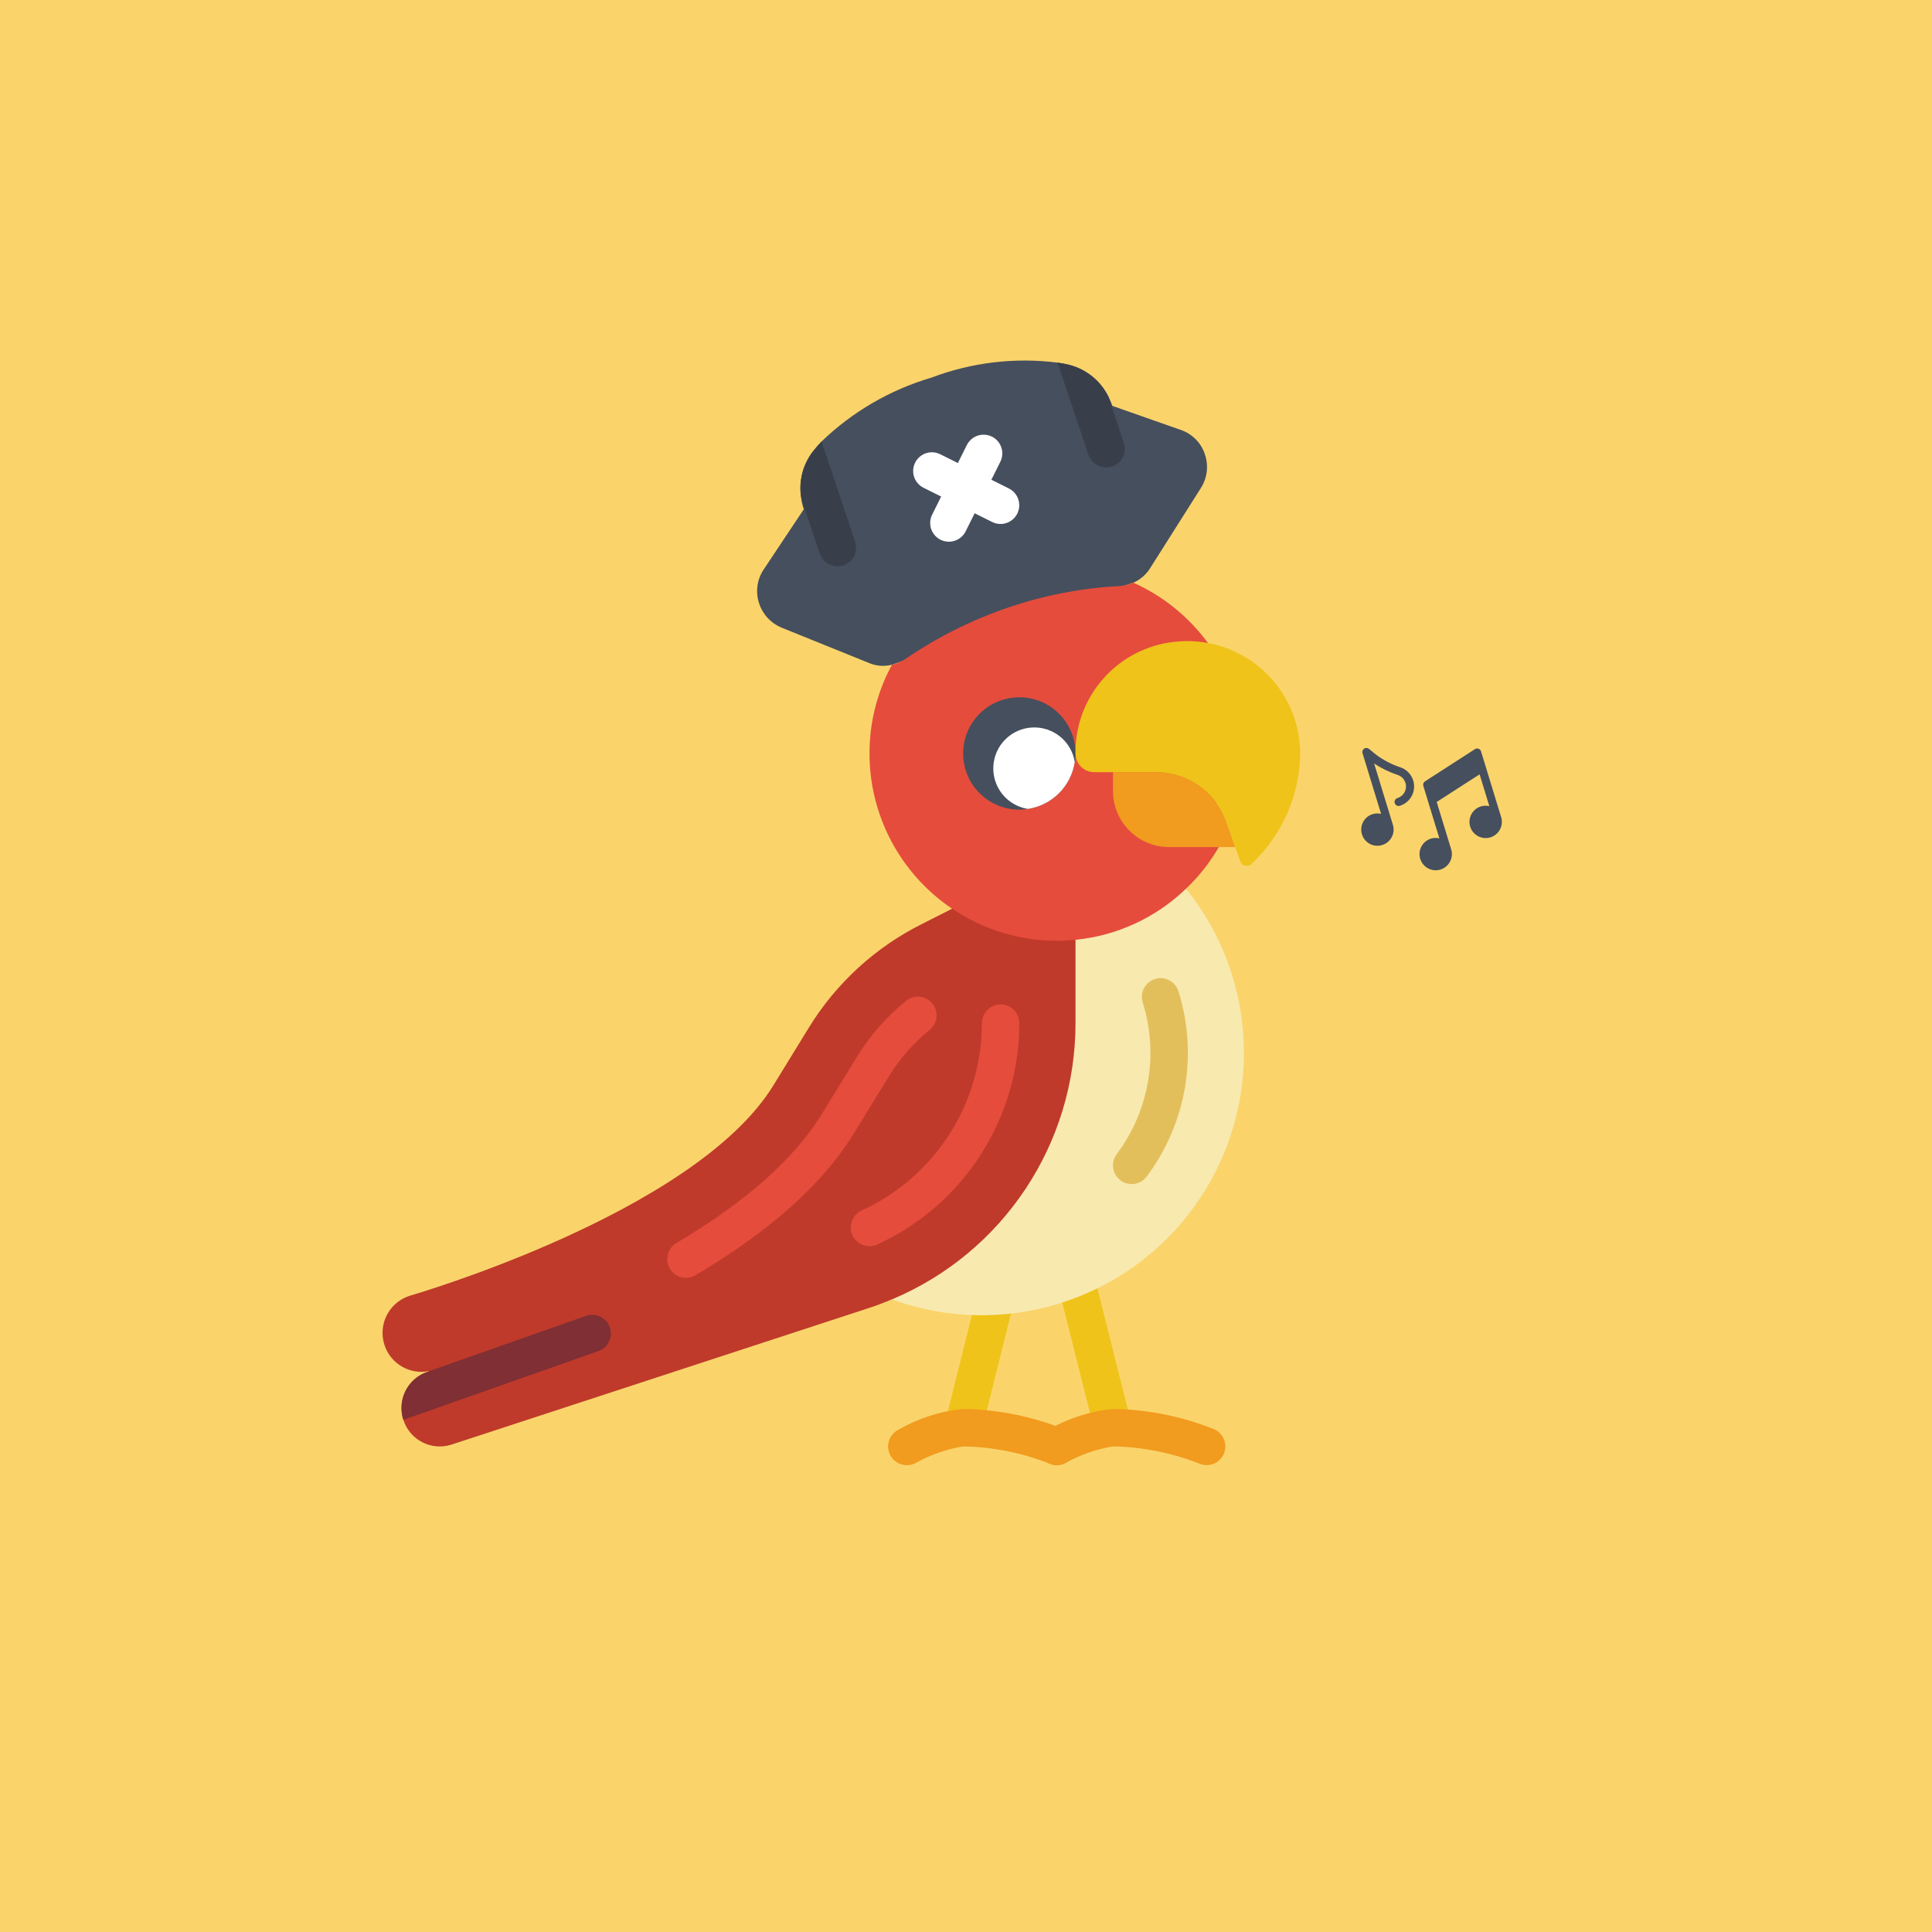
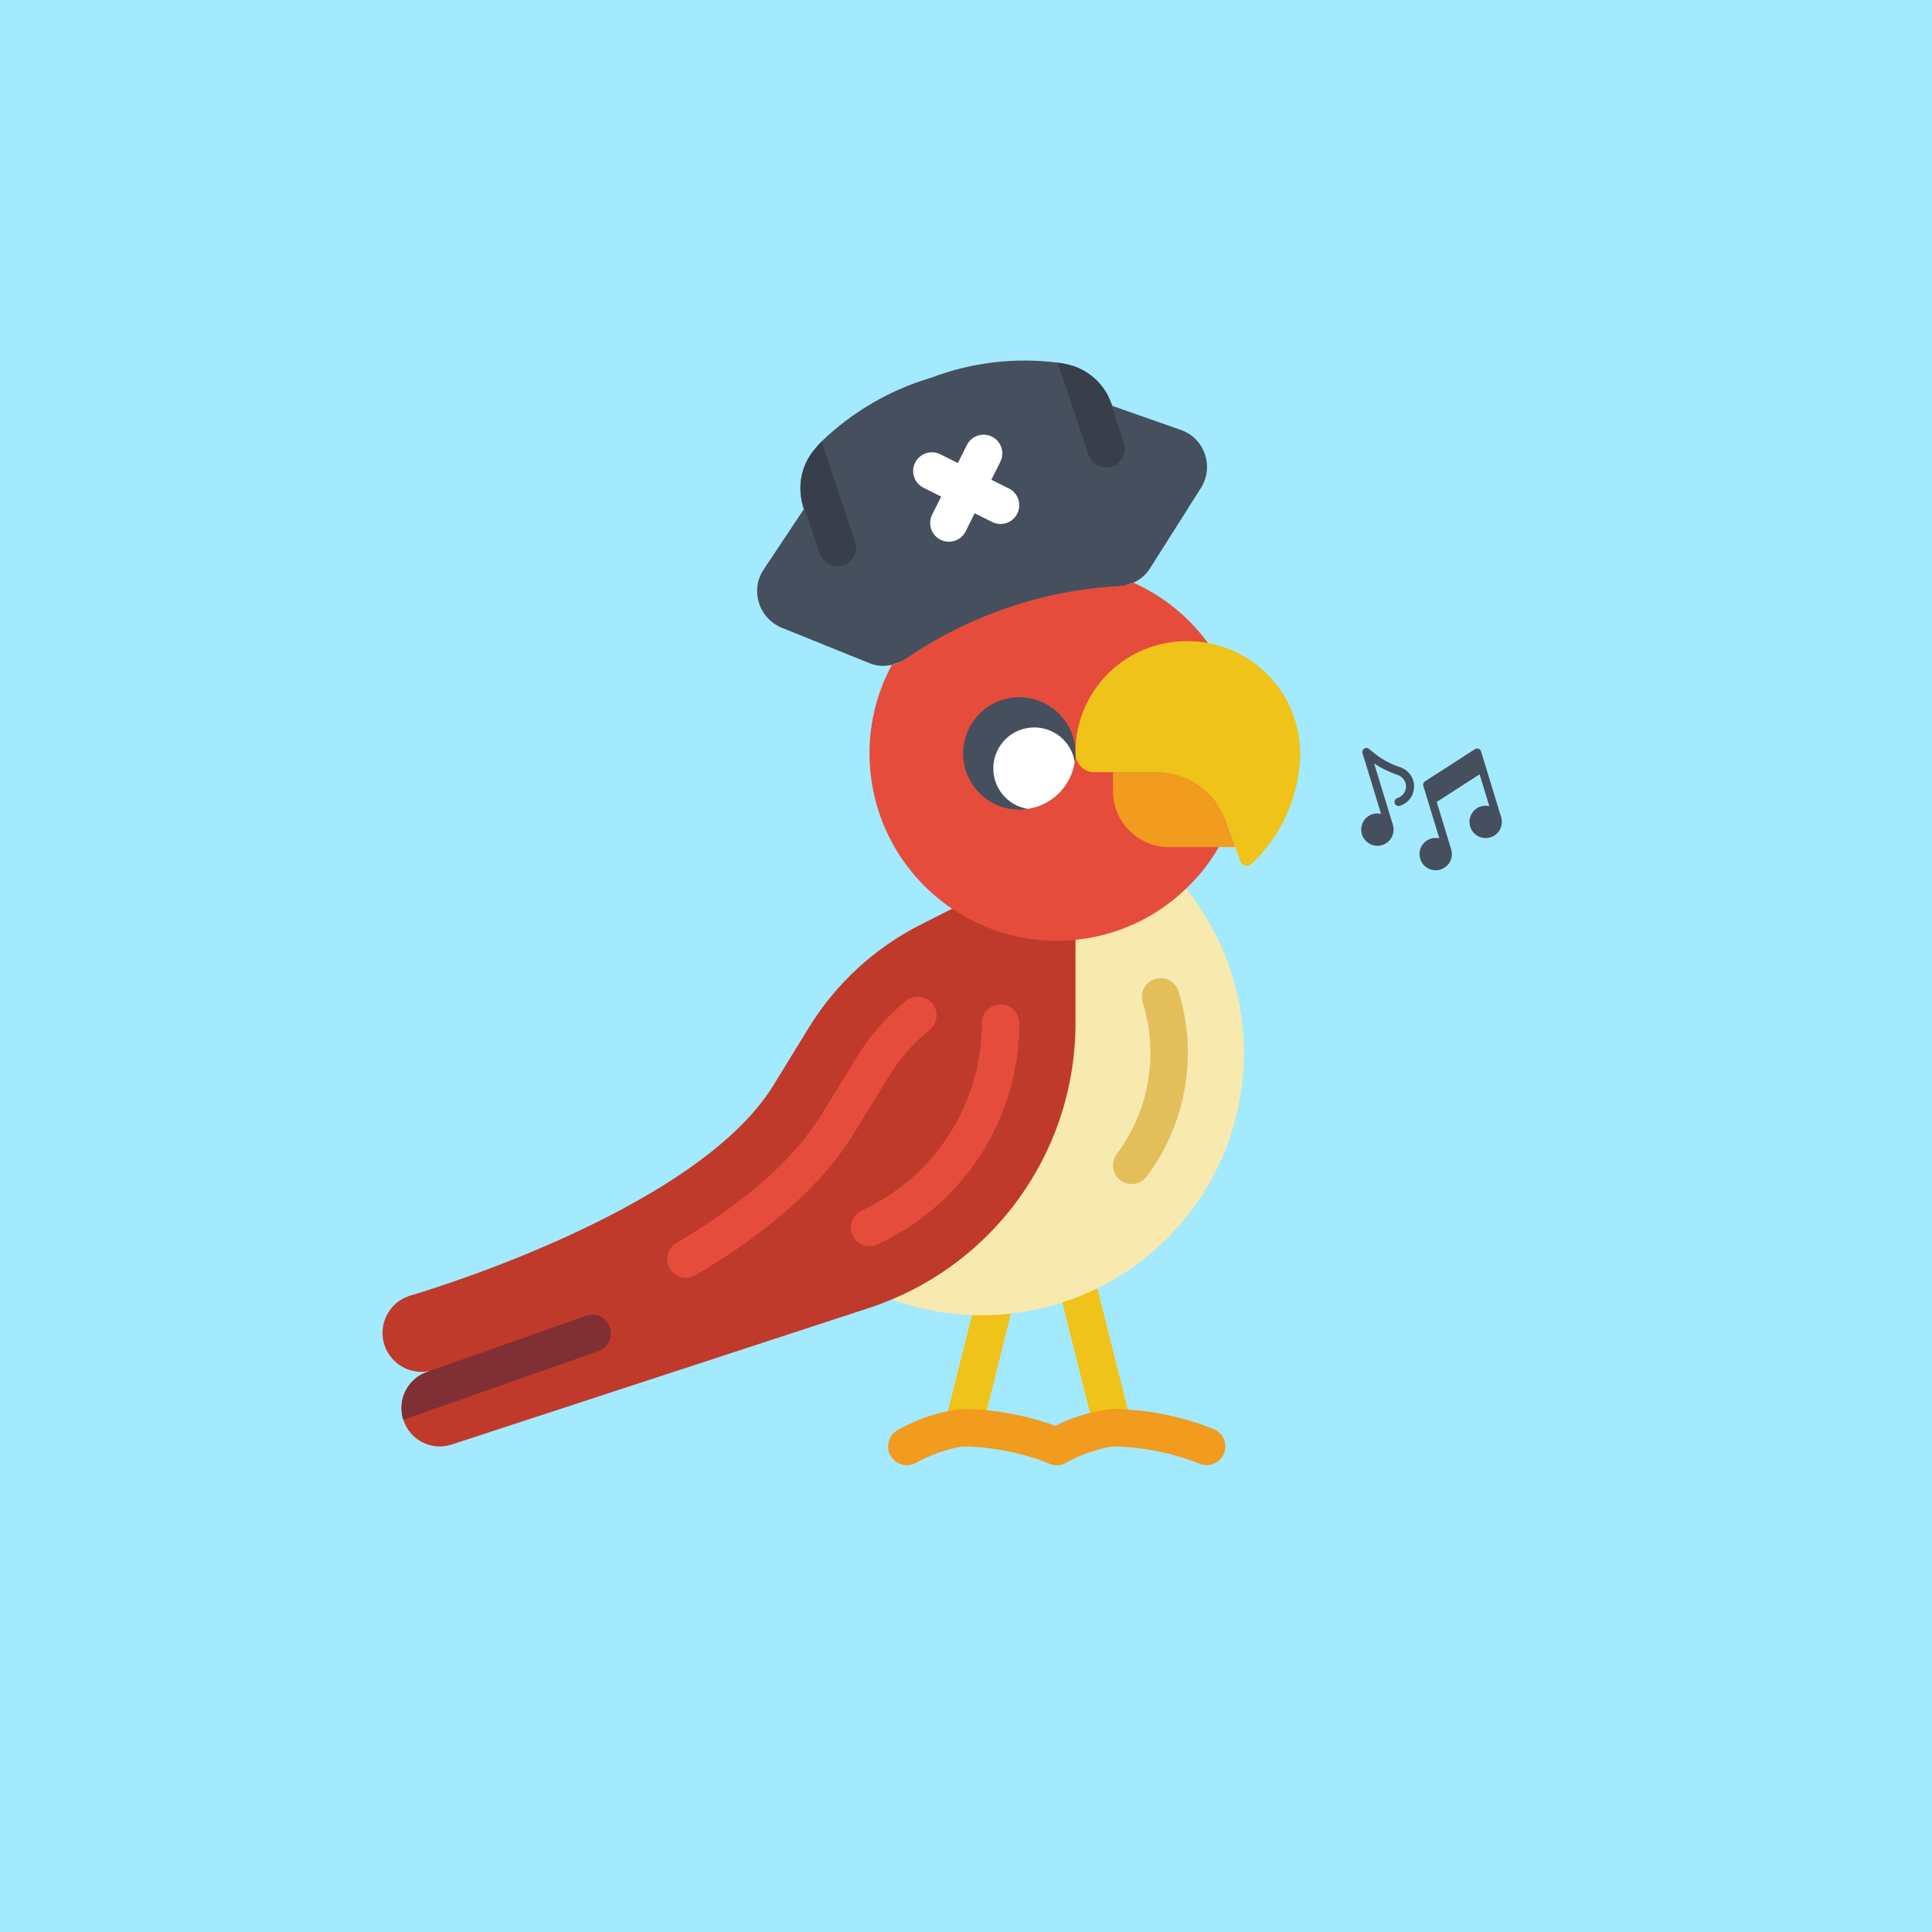
<svg xmlns="http://www.w3.org/2000/svg" width="1000" height="1000" viewBox="0 0 1000 1000">
  <defs>
    <clipPath id="clip-parrot">
      <rect width="1000" height="1000" />
    </clipPath>
  </defs>
  <g id="parrot" clip-path="url(#clip-parrot)">
-     <rect width="1000" height="1000" fill="#fad46b" />
+     <rect width="1000" height="1000" fill="#a3eaff" />
    <g id="Page-1" transform="translate(198.003 186.601)">
      <g id="_017---Pirate-Parrot" data-name="017---Pirate-Parrot" transform="translate(-0.003 0.019)">
        <path id="Shape" d="M66.961,148.3a9.693,9.693,0,0,1-9.393-7.338L37.26,59.929a9.693,9.693,0,1,1,18.8-4.721l20.356,81.046a9.693,9.693,0,0,1-7.047,11.758,9.935,9.935,0,0,1-2.4.291Z" transform="translate(311.109 413.726)" fill="#efc319" />
        <path id="Shape-2" data-name="Shape" d="M40.707,139.355a9.383,9.383,0,0,1-2.355-.291,9.693,9.693,0,0,1-7.066-11.748L49.1,55.993a9.7,9.7,0,1,1,18.824,4.7L50.12,132.037a9.693,9.693,0,0,1-9.412,7.318Z" transform="translate(259.816 422.673)" fill="#efc319" />
        <path id="Shape-3" data-name="Shape" d="M123.195,54.683,180.386,28.22A135.707,135.707,0,0,1,28.2,240.8Z" transform="translate(235.488 245.141)" fill="#f8e9af" />
        <path id="Shape-4" data-name="Shape" d="M49.693,139.572a9.693,9.693,0,0,1-7.755-15.509A87.386,87.386,0,0,0,55.413,45.6a9.694,9.694,0,1,1,18.495-5.816,106.8,106.8,0,0,1-16.479,95.906,9.693,9.693,0,0,1-7.735,3.877Z" transform="translate(338.07 286.692)" fill="#e3bf5c" />
        <path id="Shape-5" data-name="Shape" d="M359.68,45.381V88.516a155.016,155.016,0,0,1-94.995,142.977h-.1c-3.877,1.648-7.852,3.2-11.826,4.459L36.5,306.714a19.716,19.716,0,0,1-24.718-12.892,6.272,6.272,0,0,1-.388-1.26,21.325,21.325,0,0,1-.582-4.847,19.687,19.687,0,0,1,14.055-18.9v-.194a15.867,15.867,0,0,1-3.683.388,20.162,20.162,0,0,1-6.2-39.355s147.048-42.36,188.148-108.663l18.514-30.146a144.508,144.508,0,0,1,58.839-53.8L295.8,29.29h.1Z" transform="translate(-0.997 254.443)" fill="#bf3a2b" />
        <path id="Shape-6" data-name="Shape" d="M103.112,70.055,2.979,105.338a6.272,6.272,0,0,1-.388-1.26,21.326,21.326,0,0,1-.582-4.847,19.687,19.687,0,0,1,14.055-18.9v-.1l80.649-28.4a9.693,9.693,0,1,1,6.4,18.224Z" transform="translate(7.809 442.926)" fill="#802f34" />
        <path id="Shape-7" data-name="Shape" d="M25.892,179.563a9.693,9.693,0,0,1-4.944-18.03c35.5-21.015,60.68-43.261,74.862-66.138l18.514-30.137a114.623,114.623,0,0,1,25.261-28.906,9.693,9.693,0,1,1,12.262,15.005A95.731,95.731,0,0,0,130.842,75.4L112.3,105.573c-15.849,25.59-43.261,50.018-81.473,72.632a9.694,9.694,0,0,1-4.934,1.357Z" transform="translate(131.17 295.226)" fill="#e54c3c" />
        <path id="Shape-8" data-name="Shape" d="M35.7,159.561a9.693,9.693,0,0,1-4.023-18.514A106.675,106.675,0,0,0,93.858,44.093a9.693,9.693,0,1,1,19.387,0A126.072,126.072,0,0,1,39.662,158.688,9.693,9.693,0,0,1,35.7,159.561Z" transform="translate(216.359 298.866)" fill="#e54c3c" />
        <path id="Shape-9" data-name="Shape" d="M123.249,85.08a9.558,9.558,0,0,1-3.877-.834,128.923,128.923,0,0,0-44.589-8.86,76.743,76.743,0,0,0-24.805,8.724,9.711,9.711,0,1,1-8.53-17.448A83.731,83.731,0,0,1,74.782,56a146.642,146.642,0,0,1,52.393,10.527,9.693,9.693,0,0,1-3.926,18.553Z" transform="translate(303.288 486.642)" fill="#f19b1f" />
        <path id="Shape-10" data-name="Shape" d="M115.249,85.08a9.558,9.558,0,0,1-3.877-.834,128.922,128.922,0,0,0-44.589-8.86,76.743,76.743,0,0,0-24.805,8.724,9.711,9.711,0,1,1-8.53-17.448A83.731,83.731,0,0,1,66.782,56a146.641,146.641,0,0,1,52.393,10.527,9.693,9.693,0,0,1-3.926,18.553Z" transform="translate(233.741 486.642)" fill="#f19b1f" />
        <path id="Shape-11" data-name="Shape" d="M90.809,157.447a18.417,18.417,0,0,1-11.632-.775L33.618,138.254a20.356,20.356,0,0,1-11.535-12.407A20.046,20.046,0,0,1,24.312,108.3l20.841-31.31a25.105,25.105,0,0,1-1.26-5.331v-.194a31.019,31.019,0,0,1,6.4-24.912q1.745-2.181,4.071-4.653a138.334,138.334,0,0,1,56.9-33.054A135.891,135.891,0,0,1,176.5,1.093,48.952,48.952,0,0,1,182.6,2.257a31.339,31.339,0,0,1,20.259,16.479,41.173,41.173,0,0,1,2.036,4.75l35.575,12.5a19.891,19.891,0,0,1,12.311,12.6,20.114,20.114,0,0,1-1.745,16.866L224.286,107.72a19.387,19.387,0,0,1-8.53,7.27Z" transform="translate(172.88 -0.019)" fill="#464f5d" />
        <path id="Shape-12" data-name="Shape" d="M45.5,68.51a10.808,10.808,0,0,1-3,.485,9.752,9.752,0,0,1-9.209-6.688L23.791,34.1V33.9a31.019,31.019,0,0,1,6.4-24.912q1.745-2.181,4.071-4.653L51.61,56.2A9.693,9.693,0,0,1,45.5,68.51Z" transform="translate(192.982 37.543)" fill="#393f4a" />
        <path id="Shape-13" data-name="Shape" d="M65.248,53.928a10.808,10.808,0,0,1-3,.485,9.693,9.693,0,0,1-9.209-6.591L37.04.13a48.952,48.952,0,0,1,6.107,1.163A31.339,31.339,0,0,1,63.406,17.772l7.949,23.846a9.693,9.693,0,0,1-6.107,12.311Z" transform="translate(312.338 0.944)" fill="#393f4a" />
        <path id="Shape-14" data-name="Shape" d="M78.946,31.886l-9.1-4.536,4.536-9.092A9.693,9.693,0,1,0,57.039,9.61L52.5,18.7,43.41,14.166a9.693,9.693,0,1,0-8.646,17.351l9.092,4.536L39.32,45.146a9.693,9.693,0,1,0,17.341,8.646L61.2,44.7l9.1,4.536a9.693,9.693,0,0,0,8.646-17.351Z" transform="translate(245.287 34.347)" fill="#fff" />
        <path id="Shape-15" data-name="Shape" d="M207.781,148.75a93.376,93.376,0,0,1-16.963,21.519,95.964,95.964,0,0,1-57.191,26.463c-3.2.291-6.4.485-9.693.485a95.906,95.906,0,0,1-54.089-16.576h-.1A96.866,96.866,0,0,1,27,100.283,95.664,95.664,0,0,1,38.632,54.337a19.328,19.328,0,0,0,6.979-3A220.563,220.563,0,0,1,98.15,24.966a214.029,214.029,0,0,1,58.16-11.341,22.818,22.818,0,0,0,7.27-1.745,97.069,97.069,0,0,1,38.58,31.213Z" transform="translate(225.056 103.091)" fill="#e54c3c" />
        <path id="Shape-16" data-name="Shape" d="M90.161,47.081a11.915,11.915,0,0,1-.194,2.617,10.663,10.663,0,0,1-.194,1.745A28.9,28.9,0,0,1,65.54,75.773h-.1a10.665,10.665,0,0,1-1.745.194,11.914,11.914,0,0,1-2.617.194,29.08,29.08,0,1,1,29.08-29.08Z" transform="translate(268.523 156.294)" fill="#464f5d" />
        <path id="Shape-17" data-name="Shape" d="M75.776,37.446a28.9,28.9,0,0,1-24.233,24.33h-.1a21.219,21.219,0,1,1,24.33-24.33Z" transform="translate(282.519 170.291)" fill="#fff" />
        <path id="Shape-18" data-name="Shape" d="M103.3,60.773H69.08A29.08,29.08,0,0,1,40,31.693V22H62.2A38.919,38.919,0,0,1,98.257,46.33Z" transform="translate(338.07 191.068)" fill="#f19b1f" />
        <path id="Shape-19" data-name="Shape" d="M154.324,73.168a80.193,80.193,0,0,1-25.4,57.385A3.625,3.625,0,0,1,123.306,129l-2.617-7.367-5.041-14.443a38.919,38.919,0,0,0-36.059-24.33H47.7A9.693,9.693,0,0,1,38,73.168,57.394,57.394,0,0,1,89.088,15.4a58.441,58.441,0,0,1,65.236,57.772Z" transform="translate(320.679 130.206)" fill="#efc319" />
      </g>
    </g>
    <g id="music-note" transform="translate(692.604 391.504) rotate(-17)">
      <g id="Group_6" data-name="Group 6" transform="translate(0 0.003)">
        <g id="Group_5" data-name="Group 5">
          <path id="Path_30" data-name="Path 30" d="M29.23,14.872A42.688,42.688,0,0,1,18.821,4.556L16.407.935A2.095,2.095,0,0,0,12.569,2.1V34.964A8.283,8.283,0,0,0,8.379,33.8a8.379,8.379,0,1,0,8.379,8.379V8.975a51.635,51.635,0,0,0,9.994,9.276,6.285,6.285,0,0,1-3.709,11.358,2.095,2.095,0,0,0,0,4.19A10.475,10.475,0,0,0,29.23,14.872Z" transform="translate(0 -0.003)" fill="#464f5d" />
        </g>
      </g>
      <g id="Group_8" data-name="Group 8" transform="translate(25.138 17.039)">
        <g id="Group_7" data-name="Group 7">
          <path id="Path_31" data-name="Path 31" d="M223.7,122.072l-29.607,8.379a2.1,2.1,0,0,0-1.52,2.015v28.4a8.283,8.283,0,0,0-4.19-1.165,8.379,8.379,0,1,0,8.379,8.379V142.427l25.418-7.182v17.241a8.283,8.283,0,0,0-4.19-1.165,8.379,8.379,0,1,0,8.379,8.379V124.087A2.1,2.1,0,0,0,223.7,122.072Z" transform="translate(-180 -121.991)" fill="#464f5d" />
        </g>
      </g>
    </g>
  </g>
</svg>
